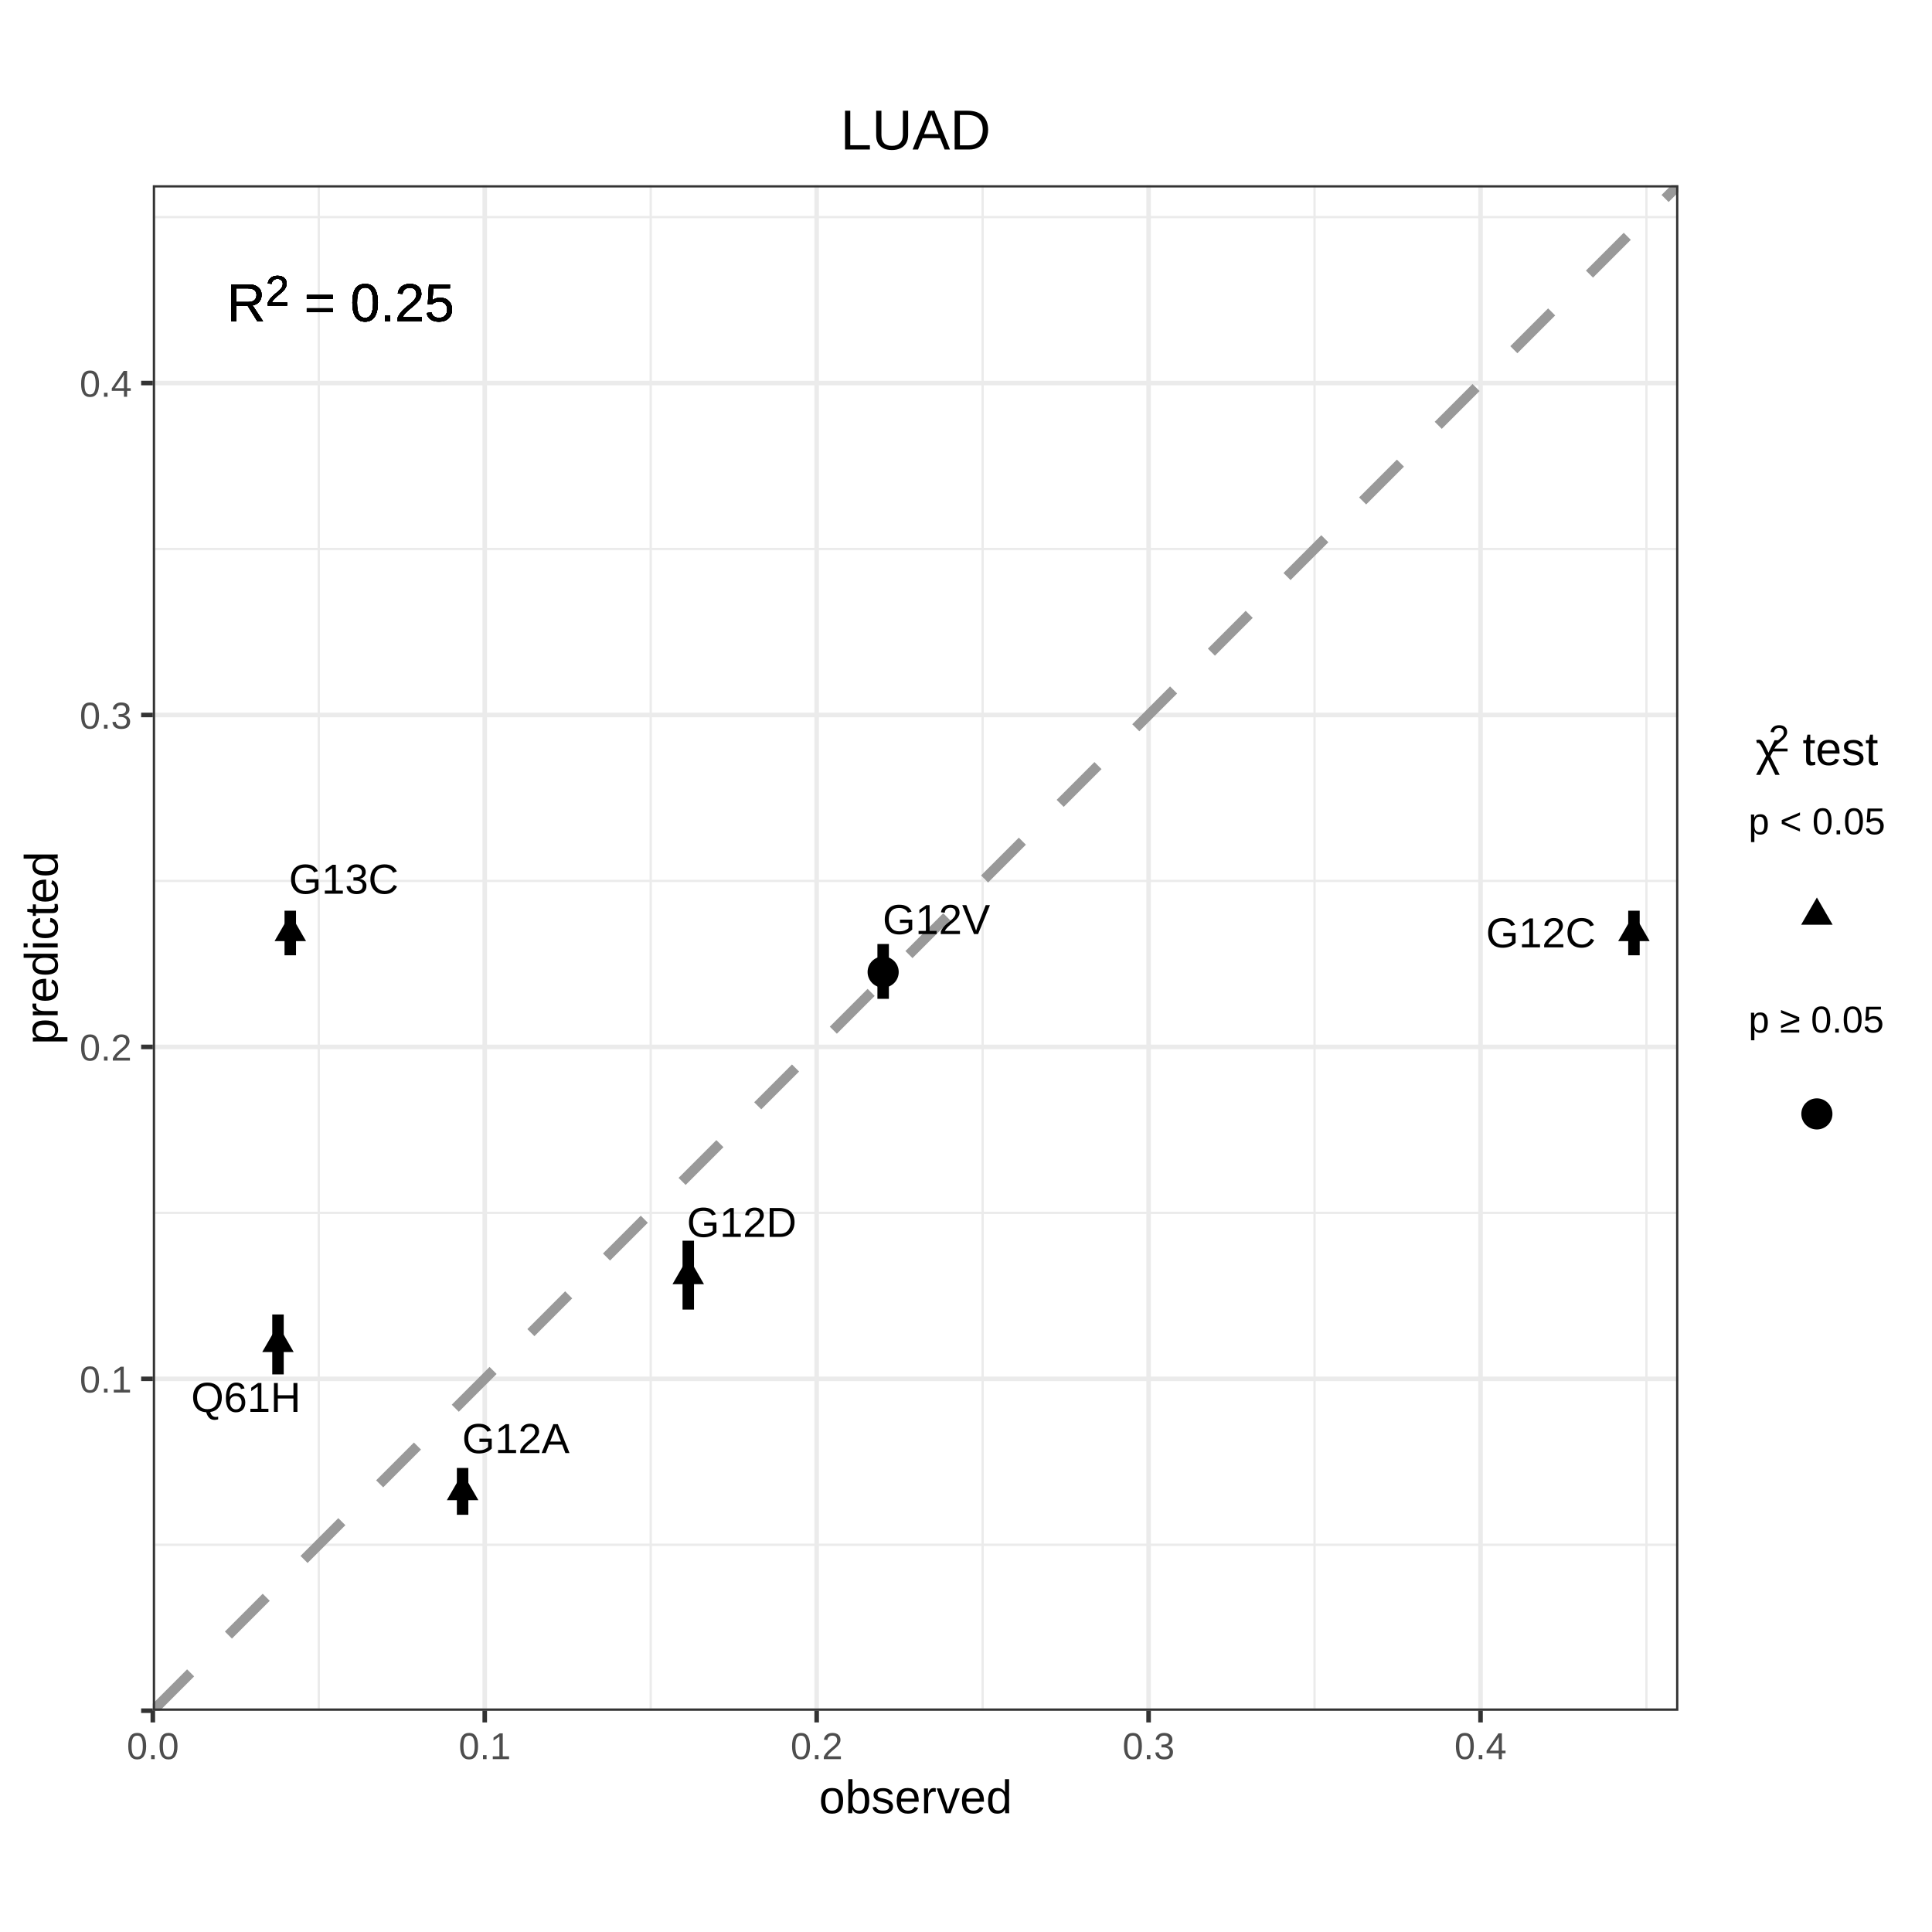
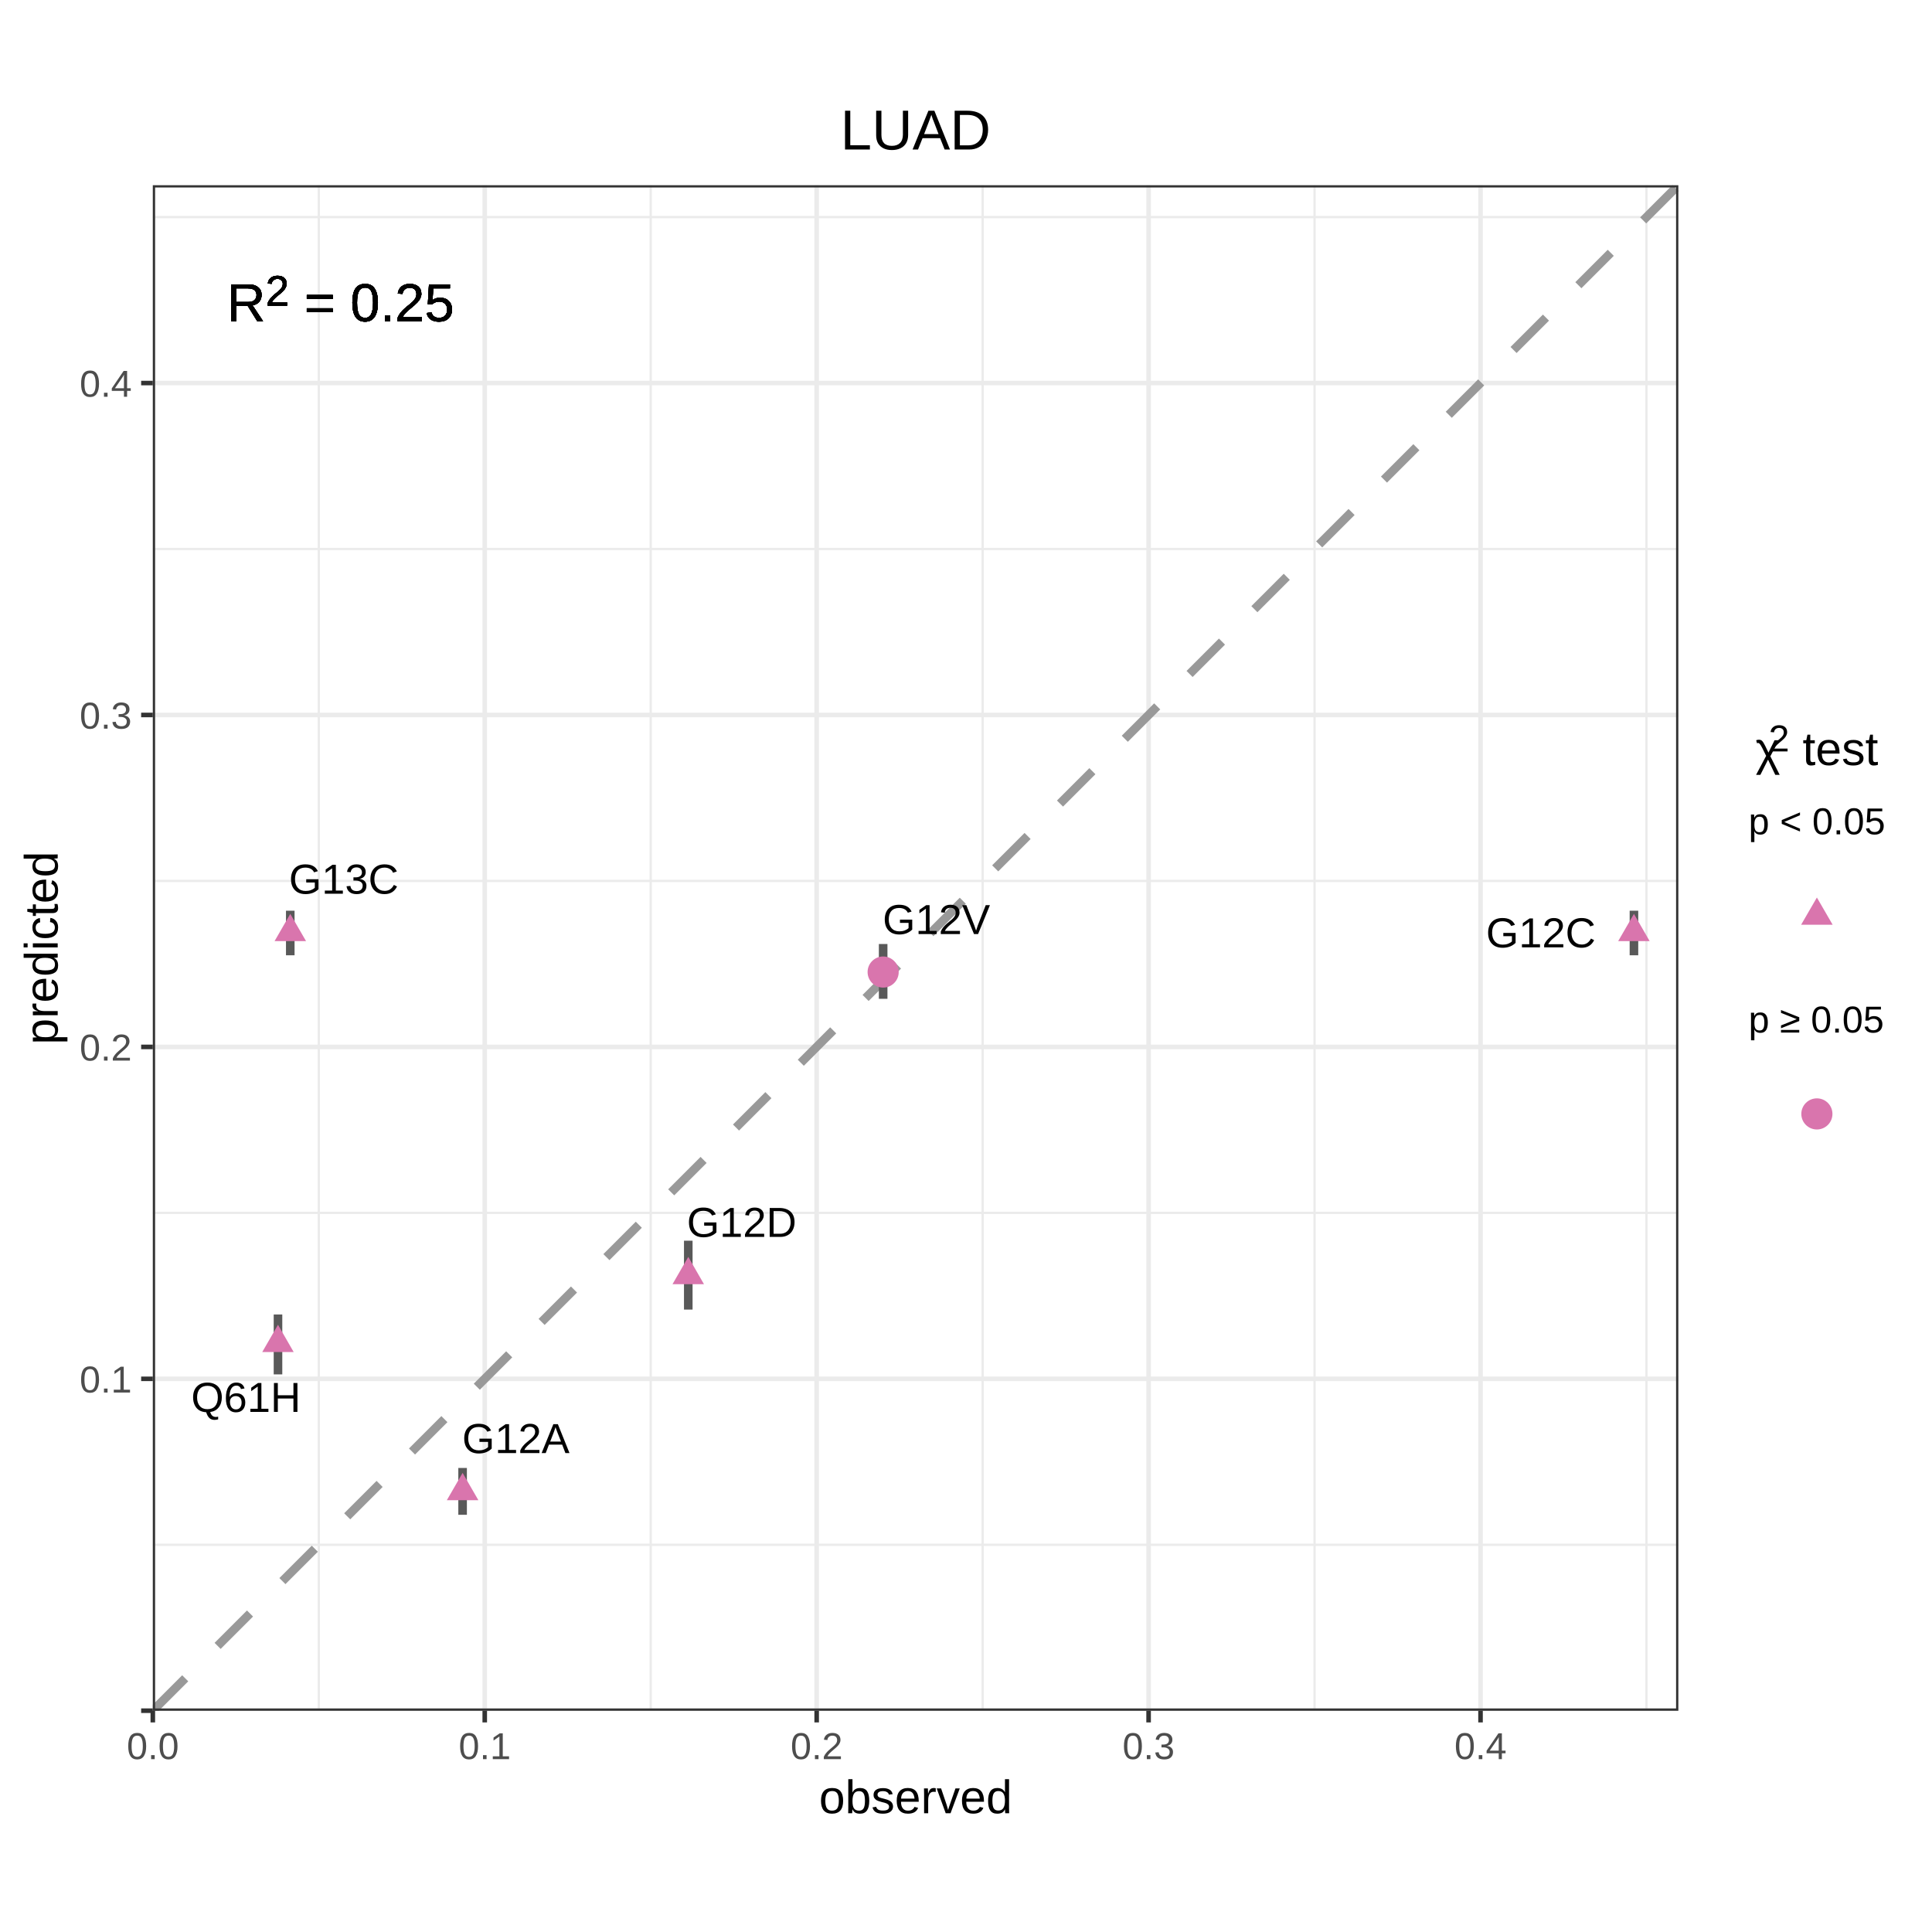
<svg xmlns="http://www.w3.org/2000/svg" viewBox="0 0 288.00 288.00">
  <defs>
    <style type="text/css">
    line, polyline, polygon, path, rect, circle {
      fill: none;
      stroke: #000000;
      stroke-linecap: round;
      stroke-linejoin: round;
      stroke-miterlimit: 10.00;
    }
  </style>
  </defs>
  <rect width="100%" height="100%" style="stroke: none; fill: #FFFFFF;" />
  <defs>
    <clipPath id="cpMC4wMHwyODguMDB8Mjc1LjMyfDEyLjY4">
      <rect x="0.00" y="12.68" width="288.00" height="262.64" />
    </clipPath>
  </defs>
  <rect x="0.00" y="12.68" width="288.00" height="262.64" style="stroke-width: 0.68; stroke: #FFFFFF; fill: #FFFFFF;" clip-path="url(#cpMC4wMHwyODguMDB8Mjc1LjMyfDEyLjY4)" />
  <defs>
    <clipPath id="cpMC4wMHwyODguMDB8Mjg4LjAwfDAuMDA=">
      <rect x="0.00" y="0.00" width="288.00" height="288.00" />
    </clipPath>
  </defs>
  <defs>
    <clipPath id="cpMjIuNzh8MjUwLjE5fDI1NS4wMXwyNy42MQ==">
      <rect x="22.78" y="27.61" width="227.41" height="227.41" />
    </clipPath>
  </defs>
  <rect x="22.78" y="27.61" width="227.41" height="227.41" style="stroke-width: 0.68; stroke: none; fill: #FFFFFF;" clip-path="url(#cpMjIuNzh8MjUwLjE5fDI1NS4wMXwyNy42MQ==)" />
  <polyline points="22.78,230.28 250.19,230.28 " style="stroke-width: 0.34; stroke: #EBEBEB; stroke-linecap: butt;" clip-path="url(#cpMjIuNzh8MjUwLjE5fDI1NS4wMXwyNy42MQ==)" />
  <polyline points="22.78,180.80 250.19,180.80 " style="stroke-width: 0.34; stroke: #EBEBEB; stroke-linecap: butt;" clip-path="url(#cpMjIuNzh8MjUwLjE5fDI1NS4wMXwyNy42MQ==)" />
  <polyline points="22.78,131.32 250.19,131.32 " style="stroke-width: 0.34; stroke: #EBEBEB; stroke-linecap: butt;" clip-path="url(#cpMjIuNzh8MjUwLjE5fDI1NS4wMXwyNy42MQ==)" />
  <polyline points="22.78,81.84 250.19,81.84 " style="stroke-width: 0.34; stroke: #EBEBEB; stroke-linecap: butt;" clip-path="url(#cpMjIuNzh8MjUwLjE5fDI1NS4wMXwyNy42MQ==)" />
  <polyline points="22.78,32.36 250.19,32.36 " style="stroke-width: 0.34; stroke: #EBEBEB; stroke-linecap: butt;" clip-path="url(#cpMjIuNzh8MjUwLjE5fDI1NS4wMXwyNy42MQ==)" />
  <polyline points="47.52,255.01 47.52,27.61 " style="stroke-width: 0.34; stroke: #EBEBEB; stroke-linecap: butt;" clip-path="url(#cpMjIuNzh8MjUwLjE5fDI1NS4wMXwyNy42MQ==)" />
  <polyline points="97.00,255.01 97.00,27.61 " style="stroke-width: 0.34; stroke: #EBEBEB; stroke-linecap: butt;" clip-path="url(#cpMjIuNzh8MjUwLjE5fDI1NS4wMXwyNy42MQ==)" />
  <polyline points="146.48,255.01 146.48,27.61 " style="stroke-width: 0.34; stroke: #EBEBEB; stroke-linecap: butt;" clip-path="url(#cpMjIuNzh8MjUwLjE5fDI1NS4wMXwyNy42MQ==)" />
  <polyline points="195.96,255.01 195.96,27.61 " style="stroke-width: 0.34; stroke: #EBEBEB; stroke-linecap: butt;" clip-path="url(#cpMjIuNzh8MjUwLjE5fDI1NS4wMXwyNy42MQ==)" />
  <polyline points="245.43,255.01 245.43,27.61 " style="stroke-width: 0.34; stroke: #EBEBEB; stroke-linecap: butt;" clip-path="url(#cpMjIuNzh8MjUwLjE5fDI1NS4wMXwyNy42MQ==)" />
  <polyline points="22.78,255.01 250.19,255.01 " style="stroke-width: 0.68; stroke: #EBEBEB; stroke-linecap: butt;" clip-path="url(#cpMjIuNzh8MjUwLjE5fDI1NS4wMXwyNy42MQ==)" />
  <polyline points="22.78,205.54 250.19,205.54 " style="stroke-width: 0.68; stroke: #EBEBEB; stroke-linecap: butt;" clip-path="url(#cpMjIuNzh8MjUwLjE5fDI1NS4wMXwyNy42MQ==)" />
  <polyline points="22.78,156.06 250.19,156.06 " style="stroke-width: 0.68; stroke: #EBEBEB; stroke-linecap: butt;" clip-path="url(#cpMjIuNzh8MjUwLjE5fDI1NS4wMXwyNy42MQ==)" />
  <polyline points="22.78,106.58 250.19,106.58 " style="stroke-width: 0.68; stroke: #EBEBEB; stroke-linecap: butt;" clip-path="url(#cpMjIuNzh8MjUwLjE5fDI1NS4wMXwyNy42MQ==)" />
  <polyline points="22.78,57.10 250.19,57.10 " style="stroke-width: 0.68; stroke: #EBEBEB; stroke-linecap: butt;" clip-path="url(#cpMjIuNzh8MjUwLjE5fDI1NS4wMXwyNy42MQ==)" />
  <polyline points="22.78,255.01 22.78,27.61 " style="stroke-width: 0.68; stroke: #EBEBEB; stroke-linecap: butt;" clip-path="url(#cpMjIuNzh8MjUwLjE5fDI1NS4wMXwyNy42MQ==)" />
  <polyline points="72.26,255.01 72.26,27.61 " style="stroke-width: 0.68; stroke: #EBEBEB; stroke-linecap: butt;" clip-path="url(#cpMjIuNzh8MjUwLjE5fDI1NS4wMXwyNy42MQ==)" />
  <polyline points="121.74,255.01 121.74,27.61 " style="stroke-width: 0.68; stroke: #EBEBEB; stroke-linecap: butt;" clip-path="url(#cpMjIuNzh8MjUwLjE5fDI1NS4wMXwyNy42MQ==)" />
  <polyline points="171.22,255.01 171.22,27.61 " style="stroke-width: 0.68; stroke: #EBEBEB; stroke-linecap: butt;" clip-path="url(#cpMjIuNzh8MjUwLjE5fDI1NS4wMXwyNy42MQ==)" />
  <polyline points="220.70,255.01 220.70,27.61 " style="stroke-width: 0.68; stroke: #EBEBEB; stroke-linecap: butt;" clip-path="url(#cpMjIuNzh8MjUwLjE5fDI1NS4wMXwyNy42MQ==)" />
-   <line x1="22.78" y1="255.01" x2="250.19" y2="27.61" style="stroke-width: 1.49; stroke: #999999; stroke-dasharray: 7.97,7.97; stroke-linecap: butt;" clip-path="url(#cpMjIuNzh8MjUwLjE5fDI1NS4wMXwyNy42MQ==)" />
-   <polygon points="68.96,219.56 71.31,223.63 66.61,223.63 " style="stroke-width: 0.71; stroke: none; fill: #000000;" clip-path="url(#cpMjIuNzh8MjUwLjE5fDI1NS4wMXwyNy42MQ==)" />
-   <polygon points="243.57,136.23 245.91,140.29 241.22,140.29 " style="stroke-width: 0.71; stroke: none; fill: #000000;" clip-path="url(#cpMjIuNzh8MjUwLjE5fDI1NS4wMXwyNy42MQ==)" />
-   <polygon points="102.60,187.36 104.94,191.43 100.25,191.43 " style="stroke-width: 0.71; stroke: none; fill: #000000;" clip-path="url(#cpMjIuNzh8MjUwLjE5fDI1NS4wMXwyNy42MQ==)" />
-   <circle cx="131.65" cy="144.90" r="1.74pt" style="stroke-width: 0.71; stroke: none; fill: #000000;" clip-path="url(#cpMjIuNzh8MjUwLjE5fDI1NS4wMXwyNy42MQ==)" />
-   <polygon points="43.27,136.23 45.62,140.29 40.93,140.29 " style="stroke-width: 0.71; stroke: none; fill: #000000;" clip-path="url(#cpMjIuNzh8MjUwLjE5fDI1NS4wMXwyNy42MQ==)" />
-   <polygon points="41.44,197.48 43.78,201.55 39.09,201.55 " style="stroke-width: 0.71; stroke: none; fill: #000000;" clip-path="url(#cpMjIuNzh8MjUwLjE5fDI1NS4wMXwyNy42MQ==)" />
-   <line x1="68.96" y1="225.81" x2="68.96" y2="218.83" style="stroke-width: 1.71; stroke-linecap: butt;" clip-path="url(#cpMjIuNzh8MjUwLjE5fDI1NS4wMXwyNy42MQ==)" />
-   <line x1="243.57" y1="142.40" x2="243.57" y2="135.76" style="stroke-width: 1.71; stroke-linecap: butt;" clip-path="url(#cpMjIuNzh8MjUwLjE5fDI1NS4wMXwyNy42MQ==)" />
-   <line x1="102.60" y1="195.22" x2="102.60" y2="184.95" style="stroke-width: 1.71; stroke-linecap: butt;" clip-path="url(#cpMjIuNzh8MjUwLjE5fDI1NS4wMXwyNy42MQ==)" />
-   <line x1="131.65" y1="148.89" x2="131.65" y2="140.72" style="stroke-width: 1.71; stroke-linecap: butt;" clip-path="url(#cpMjIuNzh8MjUwLjE5fDI1NS4wMXwyNy42MQ==)" />
-   <line x1="43.27" y1="142.40" x2="43.27" y2="135.76" style="stroke-width: 1.71; stroke-linecap: butt;" clip-path="url(#cpMjIuNzh8MjUwLjE5fDI1NS4wMXwyNy42MQ==)" />
-   <line x1="41.44" y1="204.88" x2="41.44" y2="195.95" style="stroke-width: 1.71; stroke-linecap: butt;" clip-path="url(#cpMjIuNzh8MjUwLjE5fDI1NS4wMXwyNy42MQ==)" />
+   <line x1="22.78" y1="255.01" x2="250.19" y2="27.61" style="stroke-width: 1.28; stroke: #999999; stroke-dasharray: 6.83,6.83; stroke-linecap: butt;" clip-path="url(#cpMjIuNzh8MjUwLjE5fDI1NS4wMXwyNy42MQ==)" />
+   <line x1="68.96" y1="225.81" x2="68.96" y2="218.83" style="stroke-width: 1.28; stroke: #595959; stroke-linecap: butt;" clip-path="url(#cpMjIuNzh8MjUwLjE5fDI1NS4wMXwyNy42MQ==)" />
+   <line x1="243.57" y1="142.40" x2="243.57" y2="135.76" style="stroke-width: 1.28; stroke: #595959; stroke-linecap: butt;" clip-path="url(#cpMjIuNzh8MjUwLjE5fDI1NS4wMXwyNy42MQ==)" />
+   <line x1="102.60" y1="195.22" x2="102.60" y2="184.95" style="stroke-width: 1.28; stroke: #595959; stroke-linecap: butt;" clip-path="url(#cpMjIuNzh8MjUwLjE5fDI1NS4wMXwyNy42MQ==)" />
+   <line x1="131.65" y1="148.89" x2="131.65" y2="140.72" style="stroke-width: 1.28; stroke: #595959; stroke-linecap: butt;" clip-path="url(#cpMjIuNzh8MjUwLjE5fDI1NS4wMXwyNy42MQ==)" />
+   <line x1="43.27" y1="142.40" x2="43.27" y2="135.76" style="stroke-width: 1.28; stroke: #595959; stroke-linecap: butt;" clip-path="url(#cpMjIuNzh8MjUwLjE5fDI1NS4wMXwyNy42MQ==)" />
+   <line x1="41.44" y1="204.88" x2="41.44" y2="195.95" style="stroke-width: 1.28; stroke: #595959; stroke-linecap: butt;" clip-path="url(#cpMjIuNzh8MjUwLjE5fDI1NS4wMXwyNy42MQ==)" />
+   <polygon points="68.96,219.56 71.31,223.63 66.61,223.63 " style="stroke-width: 0.71; stroke: none; fill: #D975AD;" clip-path="url(#cpMjIuNzh8MjUwLjE5fDI1NS4wMXwyNy42MQ==)" />
+   <polygon points="243.57,136.23 245.91,140.29 241.22,140.29 " style="stroke-width: 0.71; stroke: none; fill: #D975AD;" clip-path="url(#cpMjIuNzh8MjUwLjE5fDI1NS4wMXwyNy42MQ==)" />
+   <polygon points="102.60,187.36 104.94,191.43 100.25,191.43 " style="stroke-width: 0.71; stroke: none; fill: #D975AD;" clip-path="url(#cpMjIuNzh8MjUwLjE5fDI1NS4wMXwyNy42MQ==)" />
+   <circle cx="131.65" cy="144.90" r="1.74pt" style="stroke-width: 0.71; stroke: none; fill: #D975AD;" clip-path="url(#cpMjIuNzh8MjUwLjE5fDI1NS4wMXwyNy42MQ==)" />
+   <polygon points="43.27,136.23 45.62,140.29 40.93,140.29 " style="stroke-width: 0.71; stroke: none; fill: #D975AD;" clip-path="url(#cpMjIuNzh8MjUwLjE5fDI1NS4wMXwyNy42MQ==)" />
+   <polygon points="41.44,197.48 43.78,201.55 39.09,201.55 " style="stroke-width: 0.71; stroke: none; fill: #D975AD;" clip-path="url(#cpMjIuNzh8MjUwLjE5fDI1NS4wMXwyNy42MQ==)" />
  <g clip-path="url(#cpMjIuNzh8MjUwLjE5fDI1NS4wMXwyNy42MQ==)">
    <text x="68.89" y="216.61" style="font-size: 6.26px; font-family: Arial;" textLength="16.02px" lengthAdjust="spacingAndGlyphs">G12A</text>
  </g>
  <g clip-path="url(#cpMjIuNzh8MjUwLjE5fDI1NS4wMXwyNy42MQ==)">
    <text x="221.52" y="141.22" style="font-size: 6.26px; font-family: Arial;" textLength="16.37px" lengthAdjust="spacingAndGlyphs">G12C</text>
  </g>
  <g clip-path="url(#cpMjIuNzh8MjUwLjE5fDI1NS4wMXwyNy42MQ==)">
    <text x="102.39" y="184.38" style="font-size: 6.26px; font-family: Arial;" textLength="16.37px" lengthAdjust="spacingAndGlyphs">G12D</text>
  </g>
  <g clip-path="url(#cpMjIuNzh8MjUwLjE5fDI1NS4wMXwyNy42MQ==)">
    <text x="131.58" y="139.24" style="font-size: 6.26px; font-family: Arial;" textLength="16.02px" lengthAdjust="spacingAndGlyphs">G12V</text>
  </g>
  <g clip-path="url(#cpMjIuNzh8MjUwLjE5fDI1NS4wMXwyNy42MQ==)">
    <text x="43.07" y="133.22" style="font-size: 6.26px; font-family: Arial;" textLength="16.37px" lengthAdjust="spacingAndGlyphs">G13C</text>
  </g>
  <g clip-path="url(#cpMjIuNzh8MjUwLjE5fDI1NS4wMXwyNy42MQ==)">
    <text x="28.49" y="210.47" style="font-size: 6.26px; font-family: Arial;" textLength="16.37px" lengthAdjust="spacingAndGlyphs">Q61H</text>
  </g>
  <g clip-path="url(#cpMjIuNzh8MjUwLjE5fDI1NS4wMXwyNy42MQ==)">
    <text x="33.82" y="47.88" style="font-size: 7.97px; font-family: Arial;" textLength="5.75px" lengthAdjust="spacingAndGlyphs">R</text>
  </g>
  <g clip-path="url(#cpMjIuNzh8MjUwLjE5fDI1NS4wMXwyNy42MQ==)">
    <text x="39.58" y="45.56" style="font-size: 6.37px; font-family: Arial;" textLength="3.54px" lengthAdjust="spacingAndGlyphs">2</text>
  </g>
  <g clip-path="url(#cpMjIuNzh8MjUwLjE5fDI1NS4wMXwyNy42MQ==)">
    <text x="45.34" y="47.88" style="font-size: 7.97px; font-family: Arial;" textLength="4.65px" lengthAdjust="spacingAndGlyphs">=</text>
  </g>
  <g clip-path="url(#cpMjIuNzh8MjUwLjE5fDI1NS4wMXwyNy42MQ==)">
    <text x="52.21" y="47.88" style="font-size: 7.97px; font-family: Arial;" textLength="15.51px" lengthAdjust="spacingAndGlyphs">0.25</text>
  </g>
  <g clip-path="url(#cpMjIuNzh8MjUwLjE5fDI1NS4wMXwyNy42MQ==)">
    <text x="33.82" y="47.88" style="font-size: 7.97px; font-family: Arial;" textLength="5.75px" lengthAdjust="spacingAndGlyphs">R</text>
  </g>
  <g clip-path="url(#cpMjIuNzh8MjUwLjE5fDI1NS4wMXwyNy42MQ==)">
    <text x="39.58" y="45.56" style="font-size: 6.37px; font-family: Arial;" textLength="3.54px" lengthAdjust="spacingAndGlyphs">2</text>
  </g>
  <g clip-path="url(#cpMjIuNzh8MjUwLjE5fDI1NS4wMXwyNy42MQ==)">
    <text x="45.34" y="47.88" style="font-size: 7.97px; font-family: Arial;" textLength="4.65px" lengthAdjust="spacingAndGlyphs">=</text>
  </g>
  <g clip-path="url(#cpMjIuNzh8MjUwLjE5fDI1NS4wMXwyNy42MQ==)">
    <text x="52.21" y="47.88" style="font-size: 7.97px; font-family: Arial;" textLength="15.51px" lengthAdjust="spacingAndGlyphs">0.25</text>
  </g>
  <g clip-path="url(#cpMjIuNzh8MjUwLjE5fDI1NS4wMXwyNy42MQ==)">
    <text x="33.82" y="47.88" style="font-size: 7.97px; font-family: Arial;" textLength="5.75px" lengthAdjust="spacingAndGlyphs">R</text>
  </g>
  <g clip-path="url(#cpMjIuNzh8MjUwLjE5fDI1NS4wMXwyNy42MQ==)">
    <text x="39.58" y="45.56" style="font-size: 6.37px; font-family: Arial;" textLength="3.54px" lengthAdjust="spacingAndGlyphs">2</text>
  </g>
  <g clip-path="url(#cpMjIuNzh8MjUwLjE5fDI1NS4wMXwyNy42MQ==)">
    <text x="45.34" y="47.88" style="font-size: 7.97px; font-family: Arial;" textLength="4.65px" lengthAdjust="spacingAndGlyphs">=</text>
  </g>
  <g clip-path="url(#cpMjIuNzh8MjUwLjE5fDI1NS4wMXwyNy42MQ==)">
    <text x="52.21" y="47.88" style="font-size: 7.97px; font-family: Arial;" textLength="15.51px" lengthAdjust="spacingAndGlyphs">0.25</text>
  </g>
  <g clip-path="url(#cpMjIuNzh8MjUwLjE5fDI1NS4wMXwyNy42MQ==)">
    <text x="33.82" y="47.88" style="font-size: 7.97px; font-family: Arial;" textLength="5.75px" lengthAdjust="spacingAndGlyphs">R</text>
  </g>
  <g clip-path="url(#cpMjIuNzh8MjUwLjE5fDI1NS4wMXwyNy42MQ==)">
    <text x="39.58" y="45.56" style="font-size: 6.37px; font-family: Arial;" textLength="3.54px" lengthAdjust="spacingAndGlyphs">2</text>
  </g>
  <g clip-path="url(#cpMjIuNzh8MjUwLjE5fDI1NS4wMXwyNy42MQ==)">
    <text x="45.34" y="47.88" style="font-size: 7.97px; font-family: Arial;" textLength="4.65px" lengthAdjust="spacingAndGlyphs">=</text>
  </g>
  <g clip-path="url(#cpMjIuNzh8MjUwLjE5fDI1NS4wMXwyNy42MQ==)">
    <text x="52.21" y="47.88" style="font-size: 7.97px; font-family: Arial;" textLength="15.51px" lengthAdjust="spacingAndGlyphs">0.25</text>
  </g>
  <g clip-path="url(#cpMjIuNzh8MjUwLjE5fDI1NS4wMXwyNy42MQ==)">
    <text x="33.82" y="47.88" style="font-size: 7.97px; font-family: Arial;" textLength="5.75px" lengthAdjust="spacingAndGlyphs">R</text>
  </g>
  <g clip-path="url(#cpMjIuNzh8MjUwLjE5fDI1NS4wMXwyNy42MQ==)">
    <text x="39.58" y="45.56" style="font-size: 6.37px; font-family: Arial;" textLength="3.54px" lengthAdjust="spacingAndGlyphs">2</text>
  </g>
  <g clip-path="url(#cpMjIuNzh8MjUwLjE5fDI1NS4wMXwyNy42MQ==)">
    <text x="45.34" y="47.88" style="font-size: 7.97px; font-family: Arial;" textLength="4.65px" lengthAdjust="spacingAndGlyphs">=</text>
  </g>
  <g clip-path="url(#cpMjIuNzh8MjUwLjE5fDI1NS4wMXwyNy42MQ==)">
    <text x="52.21" y="47.88" style="font-size: 7.97px; font-family: Arial;" textLength="15.51px" lengthAdjust="spacingAndGlyphs">0.25</text>
  </g>
  <g clip-path="url(#cpMjIuNzh8MjUwLjE5fDI1NS4wMXwyNy42MQ==)">
    <text x="33.82" y="47.88" style="font-size: 7.97px; font-family: Arial;" textLength="5.75px" lengthAdjust="spacingAndGlyphs">R</text>
  </g>
  <g clip-path="url(#cpMjIuNzh8MjUwLjE5fDI1NS4wMXwyNy42MQ==)">
    <text x="39.58" y="45.56" style="font-size: 6.37px; font-family: Arial;" textLength="3.54px" lengthAdjust="spacingAndGlyphs">2</text>
  </g>
  <g clip-path="url(#cpMjIuNzh8MjUwLjE5fDI1NS4wMXwyNy42MQ==)">
    <text x="45.34" y="47.88" style="font-size: 7.97px; font-family: Arial;" textLength="4.65px" lengthAdjust="spacingAndGlyphs">=</text>
  </g>
  <g clip-path="url(#cpMjIuNzh8MjUwLjE5fDI1NS4wMXwyNy42MQ==)">
    <text x="52.21" y="47.88" style="font-size: 7.97px; font-family: Arial;" textLength="15.51px" lengthAdjust="spacingAndGlyphs">0.25</text>
  </g>
  <rect x="22.78" y="27.61" width="227.41" height="227.41" style="stroke-width: 0.68; stroke: #333333;" clip-path="url(#cpMjIuNzh8MjUwLjE5fDI1NS4wMXwyNy42MQ==)" />
  <defs>
    <clipPath id="cpMC4wMHwyODguMDB8Mjg4LjAwfDAuMDA=">
      <rect x="0.00" y="0.00" width="288.00" height="288.00" />
    </clipPath>
  </defs>
  <g clip-path="url(#cpMC4wMHwyODguMDB8Mjg4LjAwfDAuMDA=)">
    <text x="11.87" y="207.58" style="font-size: 5.60px; fill: #4D4D4D; font-family: Arial;" textLength="7.78px" lengthAdjust="spacingAndGlyphs">0.1</text>
  </g>
  <g clip-path="url(#cpMC4wMHwyODguMDB8Mjg4LjAwfDAuMDA=)">
    <text x="11.87" y="158.10" style="font-size: 5.60px; fill: #4D4D4D; font-family: Arial;" textLength="7.78px" lengthAdjust="spacingAndGlyphs">0.2</text>
  </g>
  <g clip-path="url(#cpMC4wMHwyODguMDB8Mjg4LjAwfDAuMDA=)">
    <text x="11.87" y="108.62" style="font-size: 5.60px; fill: #4D4D4D; font-family: Arial;" textLength="7.78px" lengthAdjust="spacingAndGlyphs">0.3</text>
  </g>
  <g clip-path="url(#cpMC4wMHwyODguMDB8Mjg4LjAwfDAuMDA=)">
    <text x="11.87" y="59.14" style="font-size: 5.60px; fill: #4D4D4D; font-family: Arial;" textLength="7.78px" lengthAdjust="spacingAndGlyphs">0.4</text>
  </g>
  <polyline points="21.04,255.01 22.78,255.01 " style="stroke-width: 0.68; stroke: #333333; stroke-linecap: butt;" clip-path="url(#cpMC4wMHwyODguMDB8Mjg4LjAwfDAuMDA=)" />
  <polyline points="21.04,205.54 22.78,205.54 " style="stroke-width: 0.68; stroke: #333333; stroke-linecap: butt;" clip-path="url(#cpMC4wMHwyODguMDB8Mjg4LjAwfDAuMDA=)" />
  <polyline points="21.04,156.06 22.78,156.06 " style="stroke-width: 0.68; stroke: #333333; stroke-linecap: butt;" clip-path="url(#cpMC4wMHwyODguMDB8Mjg4LjAwfDAuMDA=)" />
  <polyline points="21.04,106.58 22.78,106.58 " style="stroke-width: 0.68; stroke: #333333; stroke-linecap: butt;" clip-path="url(#cpMC4wMHwyODguMDB8Mjg4LjAwfDAuMDA=)" />
  <polyline points="21.04,57.10 22.78,57.10 " style="stroke-width: 0.68; stroke: #333333; stroke-linecap: butt;" clip-path="url(#cpMC4wMHwyODguMDB8Mjg4LjAwfDAuMDA=)" />
  <polyline points="22.78,256.76 22.78,255.01 " style="stroke-width: 0.68; stroke: #333333; stroke-linecap: butt;" clip-path="url(#cpMC4wMHwyODguMDB8Mjg4LjAwfDAuMDA=)" />
  <polyline points="72.26,256.76 72.26,255.01 " style="stroke-width: 0.68; stroke: #333333; stroke-linecap: butt;" clip-path="url(#cpMC4wMHwyODguMDB8Mjg4LjAwfDAuMDA=)" />
  <polyline points="121.74,256.76 121.74,255.01 " style="stroke-width: 0.68; stroke: #333333; stroke-linecap: butt;" clip-path="url(#cpMC4wMHwyODguMDB8Mjg4LjAwfDAuMDA=)" />
  <polyline points="171.22,256.76 171.22,255.01 " style="stroke-width: 0.68; stroke: #333333; stroke-linecap: butt;" clip-path="url(#cpMC4wMHwyODguMDB8Mjg4LjAwfDAuMDA=)" />
  <polyline points="220.70,256.76 220.70,255.01 " style="stroke-width: 0.68; stroke: #333333; stroke-linecap: butt;" clip-path="url(#cpMC4wMHwyODguMDB8Mjg4LjAwfDAuMDA=)" />
  <g clip-path="url(#cpMC4wMHwyODguMDB8Mjg4LjAwfDAuMDA=)">
    <text x="18.90" y="262.23" style="font-size: 5.60px; fill: #4D4D4D; font-family: Arial;" textLength="7.78px" lengthAdjust="spacingAndGlyphs">0.0</text>
  </g>
  <g clip-path="url(#cpMC4wMHwyODguMDB8Mjg4LjAwfDAuMDA=)">
    <text x="68.37" y="262.23" style="font-size: 5.60px; fill: #4D4D4D; font-family: Arial;" textLength="7.78px" lengthAdjust="spacingAndGlyphs">0.1</text>
  </g>
  <g clip-path="url(#cpMC4wMHwyODguMDB8Mjg4LjAwfDAuMDA=)">
    <text x="117.85" y="262.23" style="font-size: 5.60px; fill: #4D4D4D; font-family: Arial;" textLength="7.78px" lengthAdjust="spacingAndGlyphs">0.2</text>
  </g>
  <g clip-path="url(#cpMC4wMHwyODguMDB8Mjg4LjAwfDAuMDA=)">
    <text x="167.33" y="262.23" style="font-size: 5.60px; fill: #4D4D4D; font-family: Arial;" textLength="7.78px" lengthAdjust="spacingAndGlyphs">0.3</text>
  </g>
  <g clip-path="url(#cpMC4wMHwyODguMDB8Mjg4LjAwfDAuMDA=)">
    <text x="216.81" y="262.23" style="font-size: 5.60px; fill: #4D4D4D; font-family: Arial;" textLength="7.78px" lengthAdjust="spacingAndGlyphs">0.4</text>
  </g>
  <g clip-path="url(#cpMC4wMHwyODguMDB8Mjg4LjAwfDAuMDA=)">
    <text x="122.09" y="270.30" style="font-size: 7.00px; font-family: Arial;" textLength="28.79px" lengthAdjust="spacingAndGlyphs">observed</text>
  </g>
  <g clip-path="url(#cpMC4wMHwyODguMDB8Mjg4LjAwfDAuMDA=)">
    <text transform="translate(8.60,155.71) rotate(-90)" style="font-size: 7.00px; font-family: Arial;" textLength="28.79px" lengthAdjust="spacingAndGlyphs">predicted</text>
  </g>
  <rect x="257.17" y="104.45" width="27.35" height="73.72" style="stroke-width: 0.68; stroke: none; fill: #FFFFFF;" clip-path="url(#cpMC4wMHwyODguMDB8Mjg4LjAwfDAuMDA=)" />
  <g clip-path="url(#cpMC4wMHwyODguMDB8Mjg4LjAwfDAuMDA=)">
    <text x="261.70" y="114.05" style="font-size: 7.00px; font-family: Arial;" textLength="1.95px" lengthAdjust="spacingAndGlyphs">χ</text>
  </g>
  <g clip-path="url(#cpMC4wMHwyODguMDB8Mjg4LjAwfDAuMDA=)">
    <text x="263.64" y="112.01" style="font-size: 5.60px; font-family: Arial;" textLength="3.11px" lengthAdjust="spacingAndGlyphs">2</text>
  </g>
  <g clip-path="url(#cpMC4wMHwyODguMDB8Mjg4LjAwfDAuMDA=)">
    <text x="268.70" y="114.05" style="font-size: 7.00px; font-family: Arial;" textLength="11.28px" lengthAdjust="spacingAndGlyphs">test</text>
  </g>
  <rect x="260.65" y="127.85" width="20.37" height="17.28" style="stroke-width: 0.68; stroke: none; fill: #FFFFFF;" clip-path="url(#cpMC4wMHwyODguMDB8Mjg4LjAwfDAuMDA=)" />
-   <polygon points="270.84,133.79 273.19,137.85 268.49,137.85 " style="stroke-width: 0.71; stroke: none; fill: #000000;" clip-path="url(#cpMC4wMHwyODguMDB8Mjg4LjAwfDAuMDA=)" />
+   <polygon points="270.84,133.79 273.19,137.85 268.49,137.85 " style="stroke-width: 0.71; stroke: none; fill: #D975AD;" clip-path="url(#cpMC4wMHwyODguMDB8Mjg4LjAwfDAuMDA=)" />
  <rect x="260.65" y="157.41" width="20.37" height="17.28" style="stroke-width: 0.68; stroke: none; fill: #FFFFFF;" clip-path="url(#cpMC4wMHwyODguMDB8Mjg4LjAwfDAuMDA=)" />
-   <circle cx="270.84" cy="166.05" r="1.74pt" style="stroke-width: 0.71; stroke: none; fill: #000000;" clip-path="url(#cpMC4wMHwyODguMDB8Mjg4LjAwfDAuMDA=)" />
+   <circle cx="270.84" cy="166.05" r="1.74pt" style="stroke-width: 0.71; stroke: none; fill: #D975AD;" clip-path="url(#cpMC4wMHwyODguMDB8Mjg4LjAwfDAuMDA=)" />
  <g clip-path="url(#cpMC4wMHwyODguMDB8Mjg4LjAwfDAuMDA=)">
    <text x="260.65" y="124.37" style="font-size: 5.60px; font-family: Arial;" textLength="20.37px" lengthAdjust="spacingAndGlyphs">p &lt; 0.05</text>
  </g>
  <g clip-path="url(#cpMC4wMHwyODguMDB8Mjg4LjAwfDAuMDA=)">
    <text x="260.65" y="153.92" style="font-size: 5.60px; font-family: Arial;" textLength="20.37px" lengthAdjust="spacingAndGlyphs">p ≥ 0.05</text>
  </g>
  <g clip-path="url(#cpMC4wMHwyODguMDB8Mjg4LjAwfDAuMDA=)">
    <text x="125.28" y="22.29" style="font-size: 8.40px; font-family: Arial;" textLength="22.42px" lengthAdjust="spacingAndGlyphs">LUAD</text>
  </g>
</svg>
